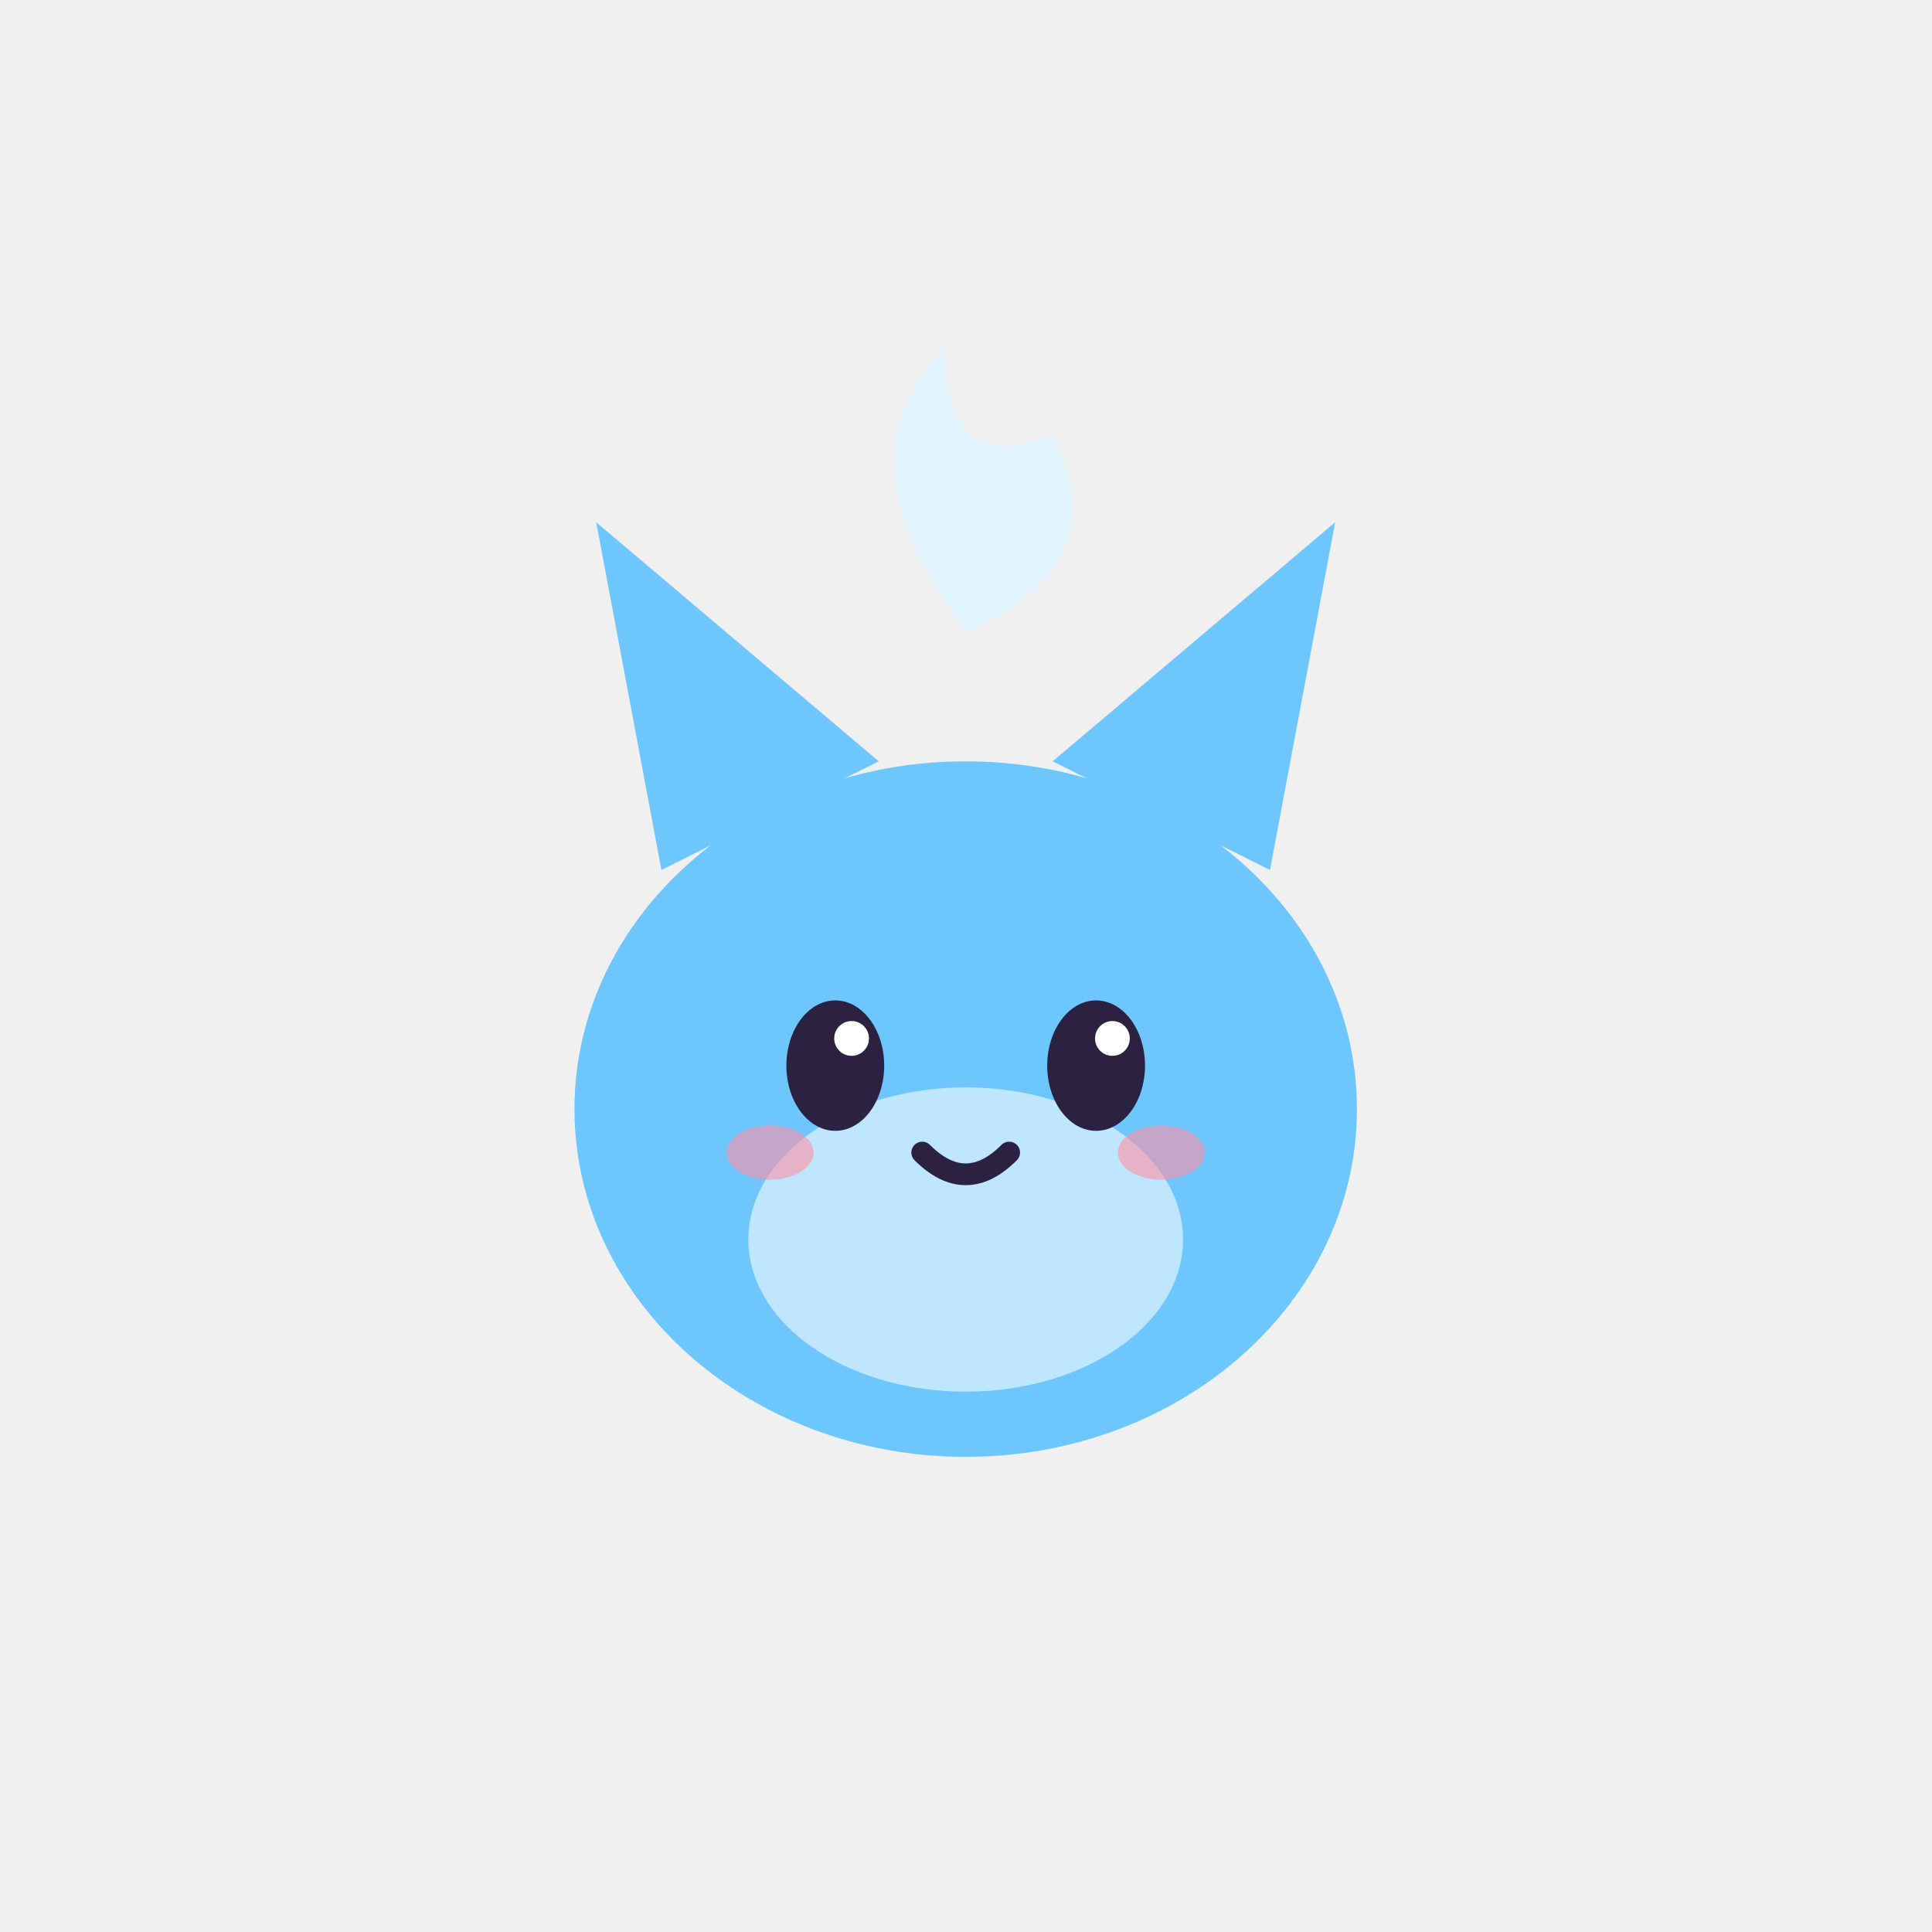
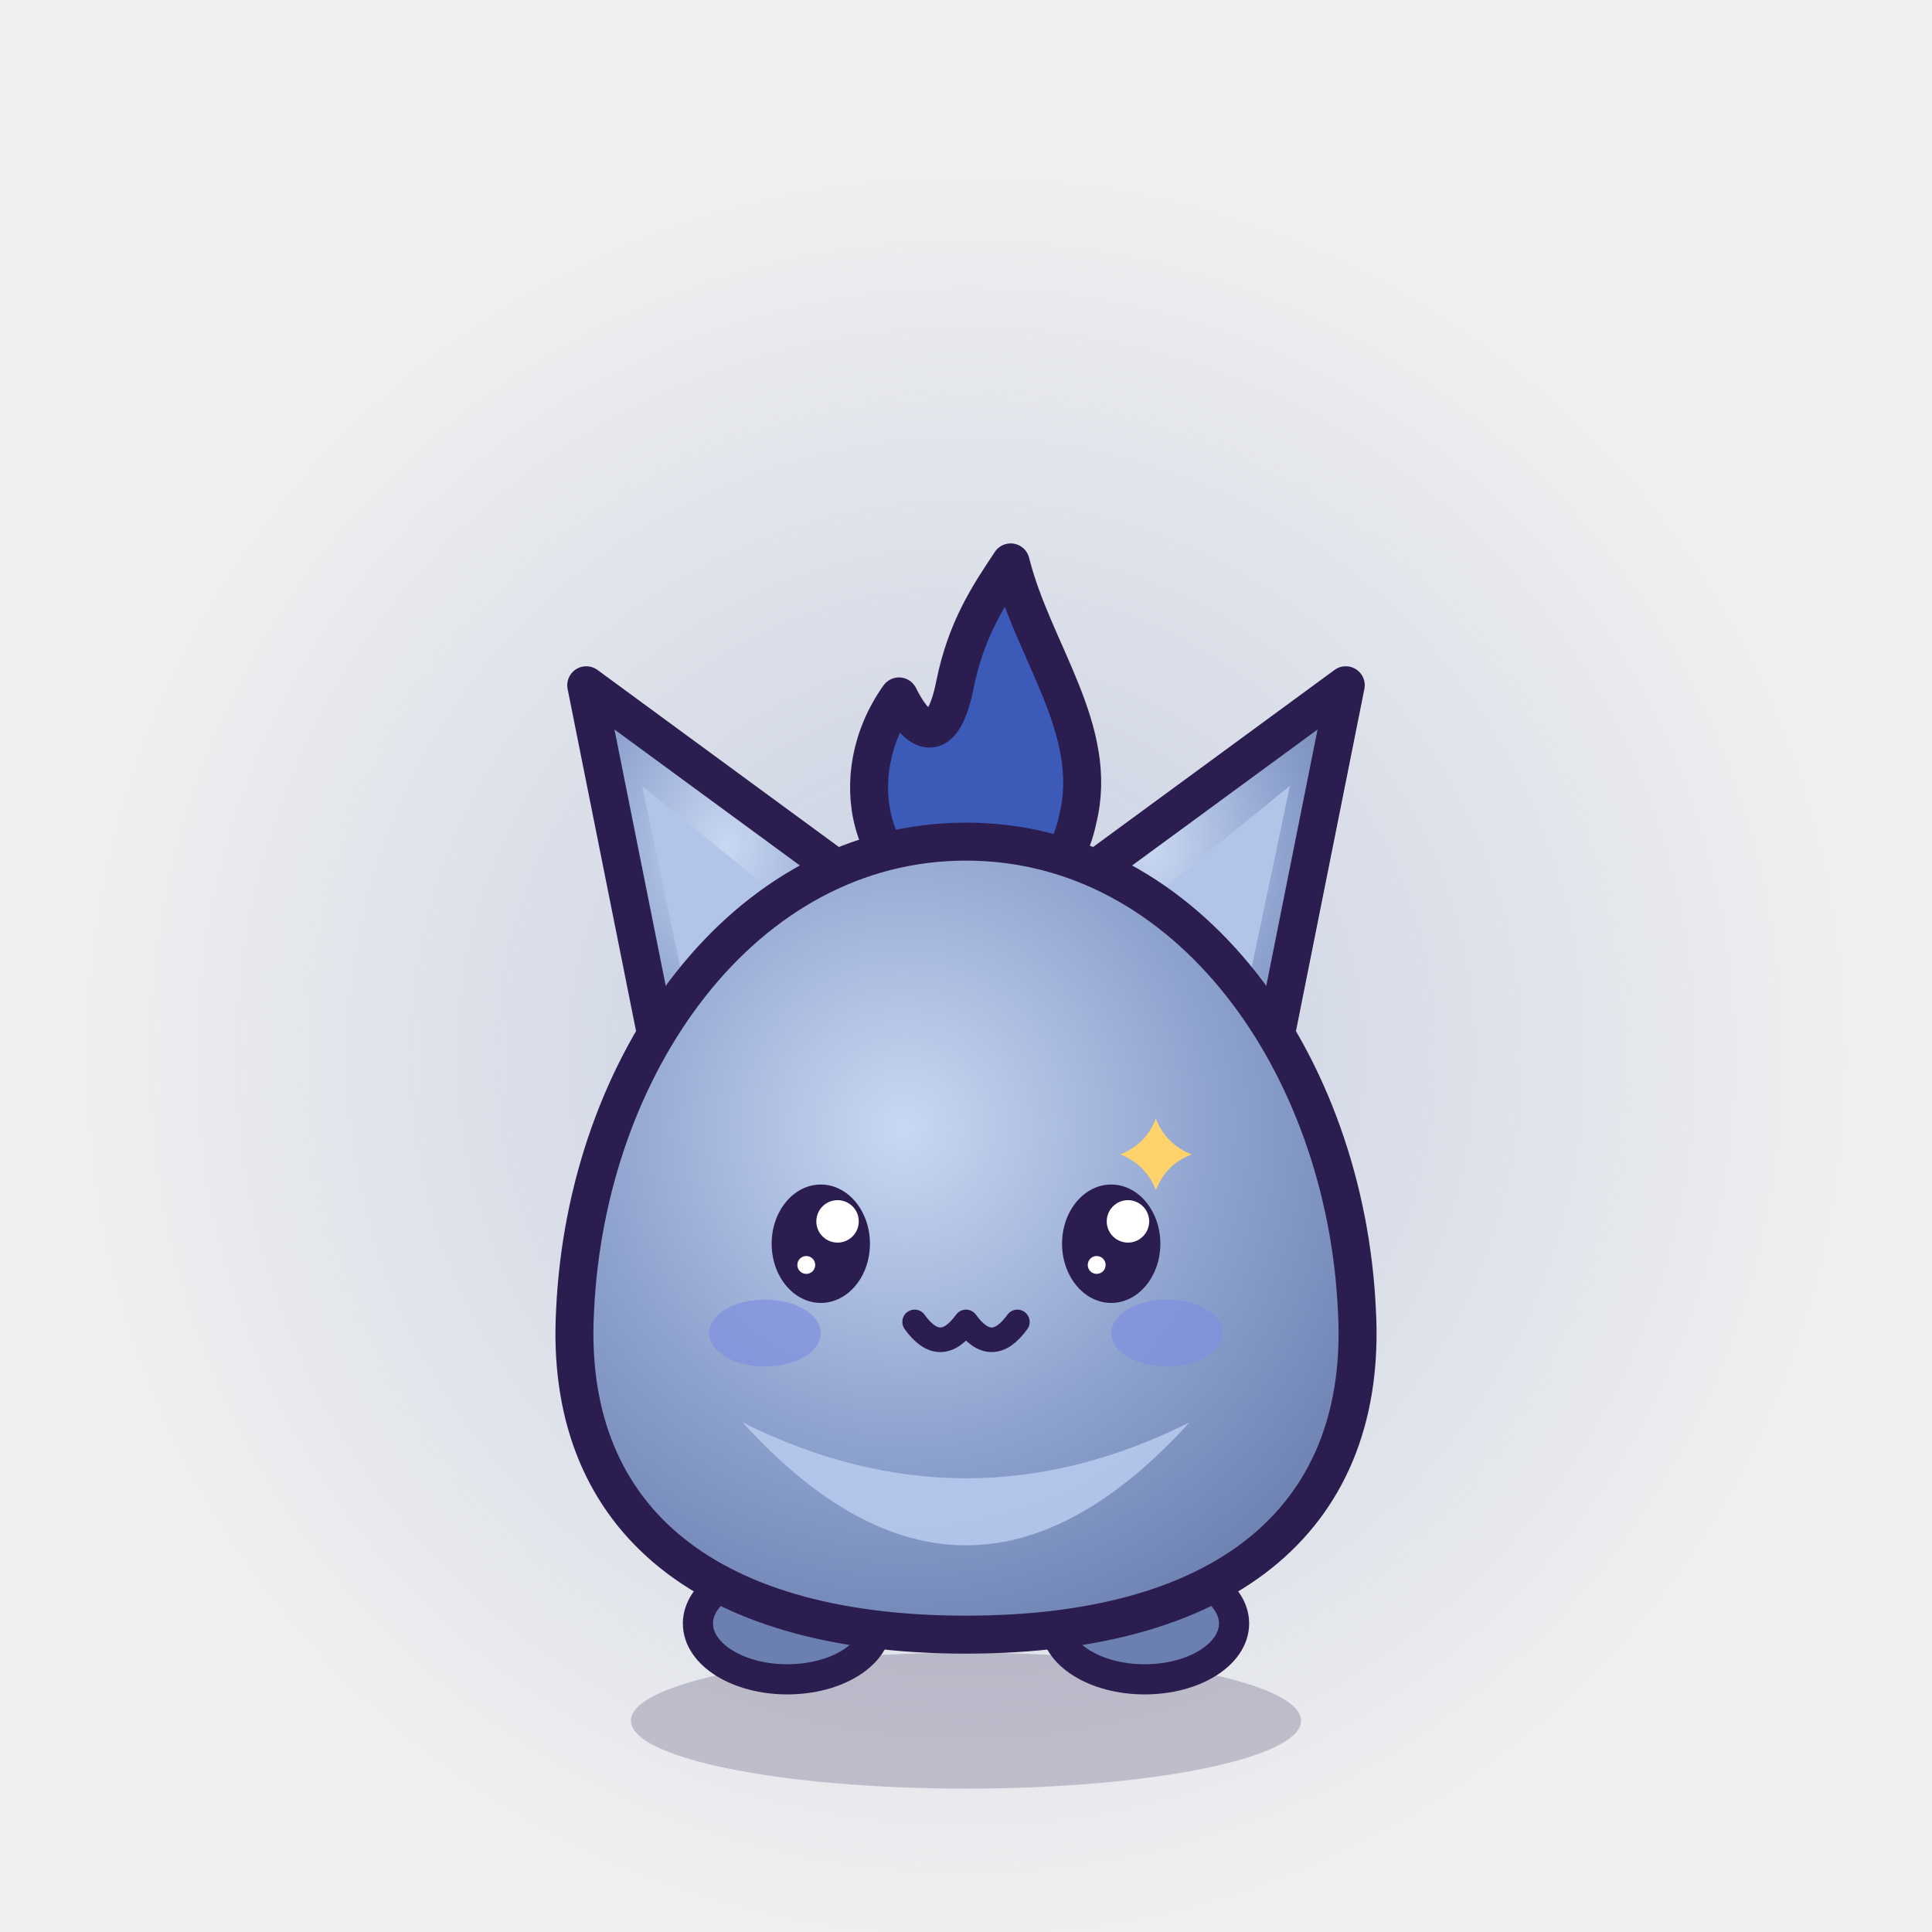
<svg xmlns="http://www.w3.org/2000/svg" viewBox="0 0 128 128" width="128" height="128">
-   <g transform="translate(17.9 20.2) scale(0.72)">
-     <polygon points="36,52 30,20 56,42" fill="#6ec6ff" />
-     <polygon points="92,52 98,20 72,42" fill="#6ec6ff" />
-     <path d="M64 30 Q52 14 62 4 Q62 16 72 12 Q78 24 64 30Z" fill="#e0f4ff" />
-     <ellipse cx="64" cy="74" rx="36" ry="32" fill="#6ec6ff" />
-     <ellipse cx="64" cy="86" rx="20" ry="14" fill="#e0f4ff" opacity="0.7" />
-     <ellipse cx="52" cy="70" rx="4.5" ry="6" fill="#2b2140" />
-     <ellipse cx="76" cy="70" rx="4.5" ry="6" fill="#2b2140" />
-     <circle cx="53.5" cy="67.5" r="1.6" fill="#ffffff" />
-     <circle cx="77.5" cy="67.5" r="1.6" fill="#ffffff" />
-     <ellipse cx="46" cy="78" rx="4" ry="2.5" fill="#ff8fa3" opacity="0.6" />
-     <ellipse cx="82" cy="78" rx="4" ry="2.5" fill="#ff8fa3" opacity="0.6" />
-     <path d="M60 78 Q64 82 68 78" fill="none" stroke="#2b2140" stroke-width="2" stroke-linecap="round" />
+   <defs>
+     <radialGradient id="body" cx="0.42" cy="0.36" r="0.72">
+       <stop offset="0" stop-color="#c9d8f2" />
+       <stop offset="0.55" stop-color="#8fa3cf" />
+       <stop offset="1" stop-color="#6b7fb0" />
+     </radialGradient>
+     <radialGradient id="glow">
+       <stop offset="0" stop-color="#8fa3cf" stop-opacity="0.45" />
+       <stop offset="1" stop-color="#8fa3cf" stop-opacity="0" />
+     </radialGradient>
+   </defs>
+   <circle cx="64" cy="70" r="60" fill="url(#glow)" />
+   <ellipse cx="64" cy="114" rx="22.2" ry="4.5" fill="#2b1d4f" opacity="0.22" />
+   <g transform="translate(64 112) scale(0.74) translate(-64 -112)">
+     <ellipse cx="48" cy="106" rx="8" ry="5" fill="#6b7fb0" stroke="#2b1d4f" stroke-width="2.7" stroke-linejoin="round" stroke-linecap="round" />
+     <ellipse cx="80" cy="106" rx="8" ry="5" fill="#6b7fb0" stroke="#2b1d4f" stroke-width="2.7" stroke-linejoin="round" stroke-linecap="round" />
+     <path d="M38 62 L30 22 L60 44Z" fill="url(#body)" stroke="#2b1d4f" stroke-width="3.4" stroke-linejoin="round" stroke-linecap="round" />
+     <path d="M90 62 L98 22 L68 44Z" fill="url(#body)" stroke="#2b1d4f" stroke-width="3.4" stroke-linejoin="round" stroke-linecap="round" />
+     <path d="M39 50 L35 31 L51 44Z" fill="#b2c4e8" />
+     <path d="M89 50 L93 31 L77 44Z" fill="#b2c4e8" />
+     <path d="M64 42 C55 40 53 30 58 23 C60 27 62 27 63 22 C64 17 66 14 68 11 C70 19 76 26 74 34 C73 39 69 42 64 42Z" fill="#3c5bb8" stroke="#2b1d4f" stroke-width="3.4" stroke-linejoin="round" stroke-linecap="round" />
+     <path d="M64 36 C84 36 98 56 99 78 C100 96 88 107 64 107 C40 107 28 96 29 78 C30 56 44 36 64 36Z" fill="url(#body)" stroke="#2b1d4f" stroke-width="3.4" stroke-linejoin="round" stroke-linecap="round" />
+     <path d="M44 88 Q64 110 84 88 Q64 98 44 88Z" fill="#b8cdf0" opacity="0.85" />
+     <ellipse cx="46" cy="80" rx="5" ry="3" fill="#7f8fe0" opacity="0.7" />
+     <ellipse cx="82" cy="80" rx="5" ry="3" fill="#7f8fe0" opacity="0.7" />
+     <ellipse cx="51" cy="72" rx="4.4" ry="5.3" fill="#2b1d4f" />
+     <circle cx="52.5" cy="70.0" r="1.9" fill="#ffffff" />
+     <circle cx="49.7" cy="73.9" r="0.8" fill="#ffffff" />
+     <ellipse cx="77" cy="72" rx="4.4" ry="5.3" fill="#2b1d4f" />
+     <circle cx="78.5" cy="70.0" r="1.9" fill="#ffffff" />
+     <circle cx="75.7" cy="73.9" r="0.8" fill="#ffffff" />
+     <path d="M59.4 79 Q61.7 82.2 64 79 Q66.3 82.2 68.6 79" fill="none" stroke="#2b1d4f" stroke-width="2.2" stroke-linecap="round" stroke-linejoin="round" />
+     <path d="M81 60.8 Q81.896 63.104 84.2 64 Q81.896 64.896 81 67.2 Q80.104 64.896 77.8 64 Q80.104 63.104 81 60.8Z" fill="#ffd36b" />
  </g>
</svg>
